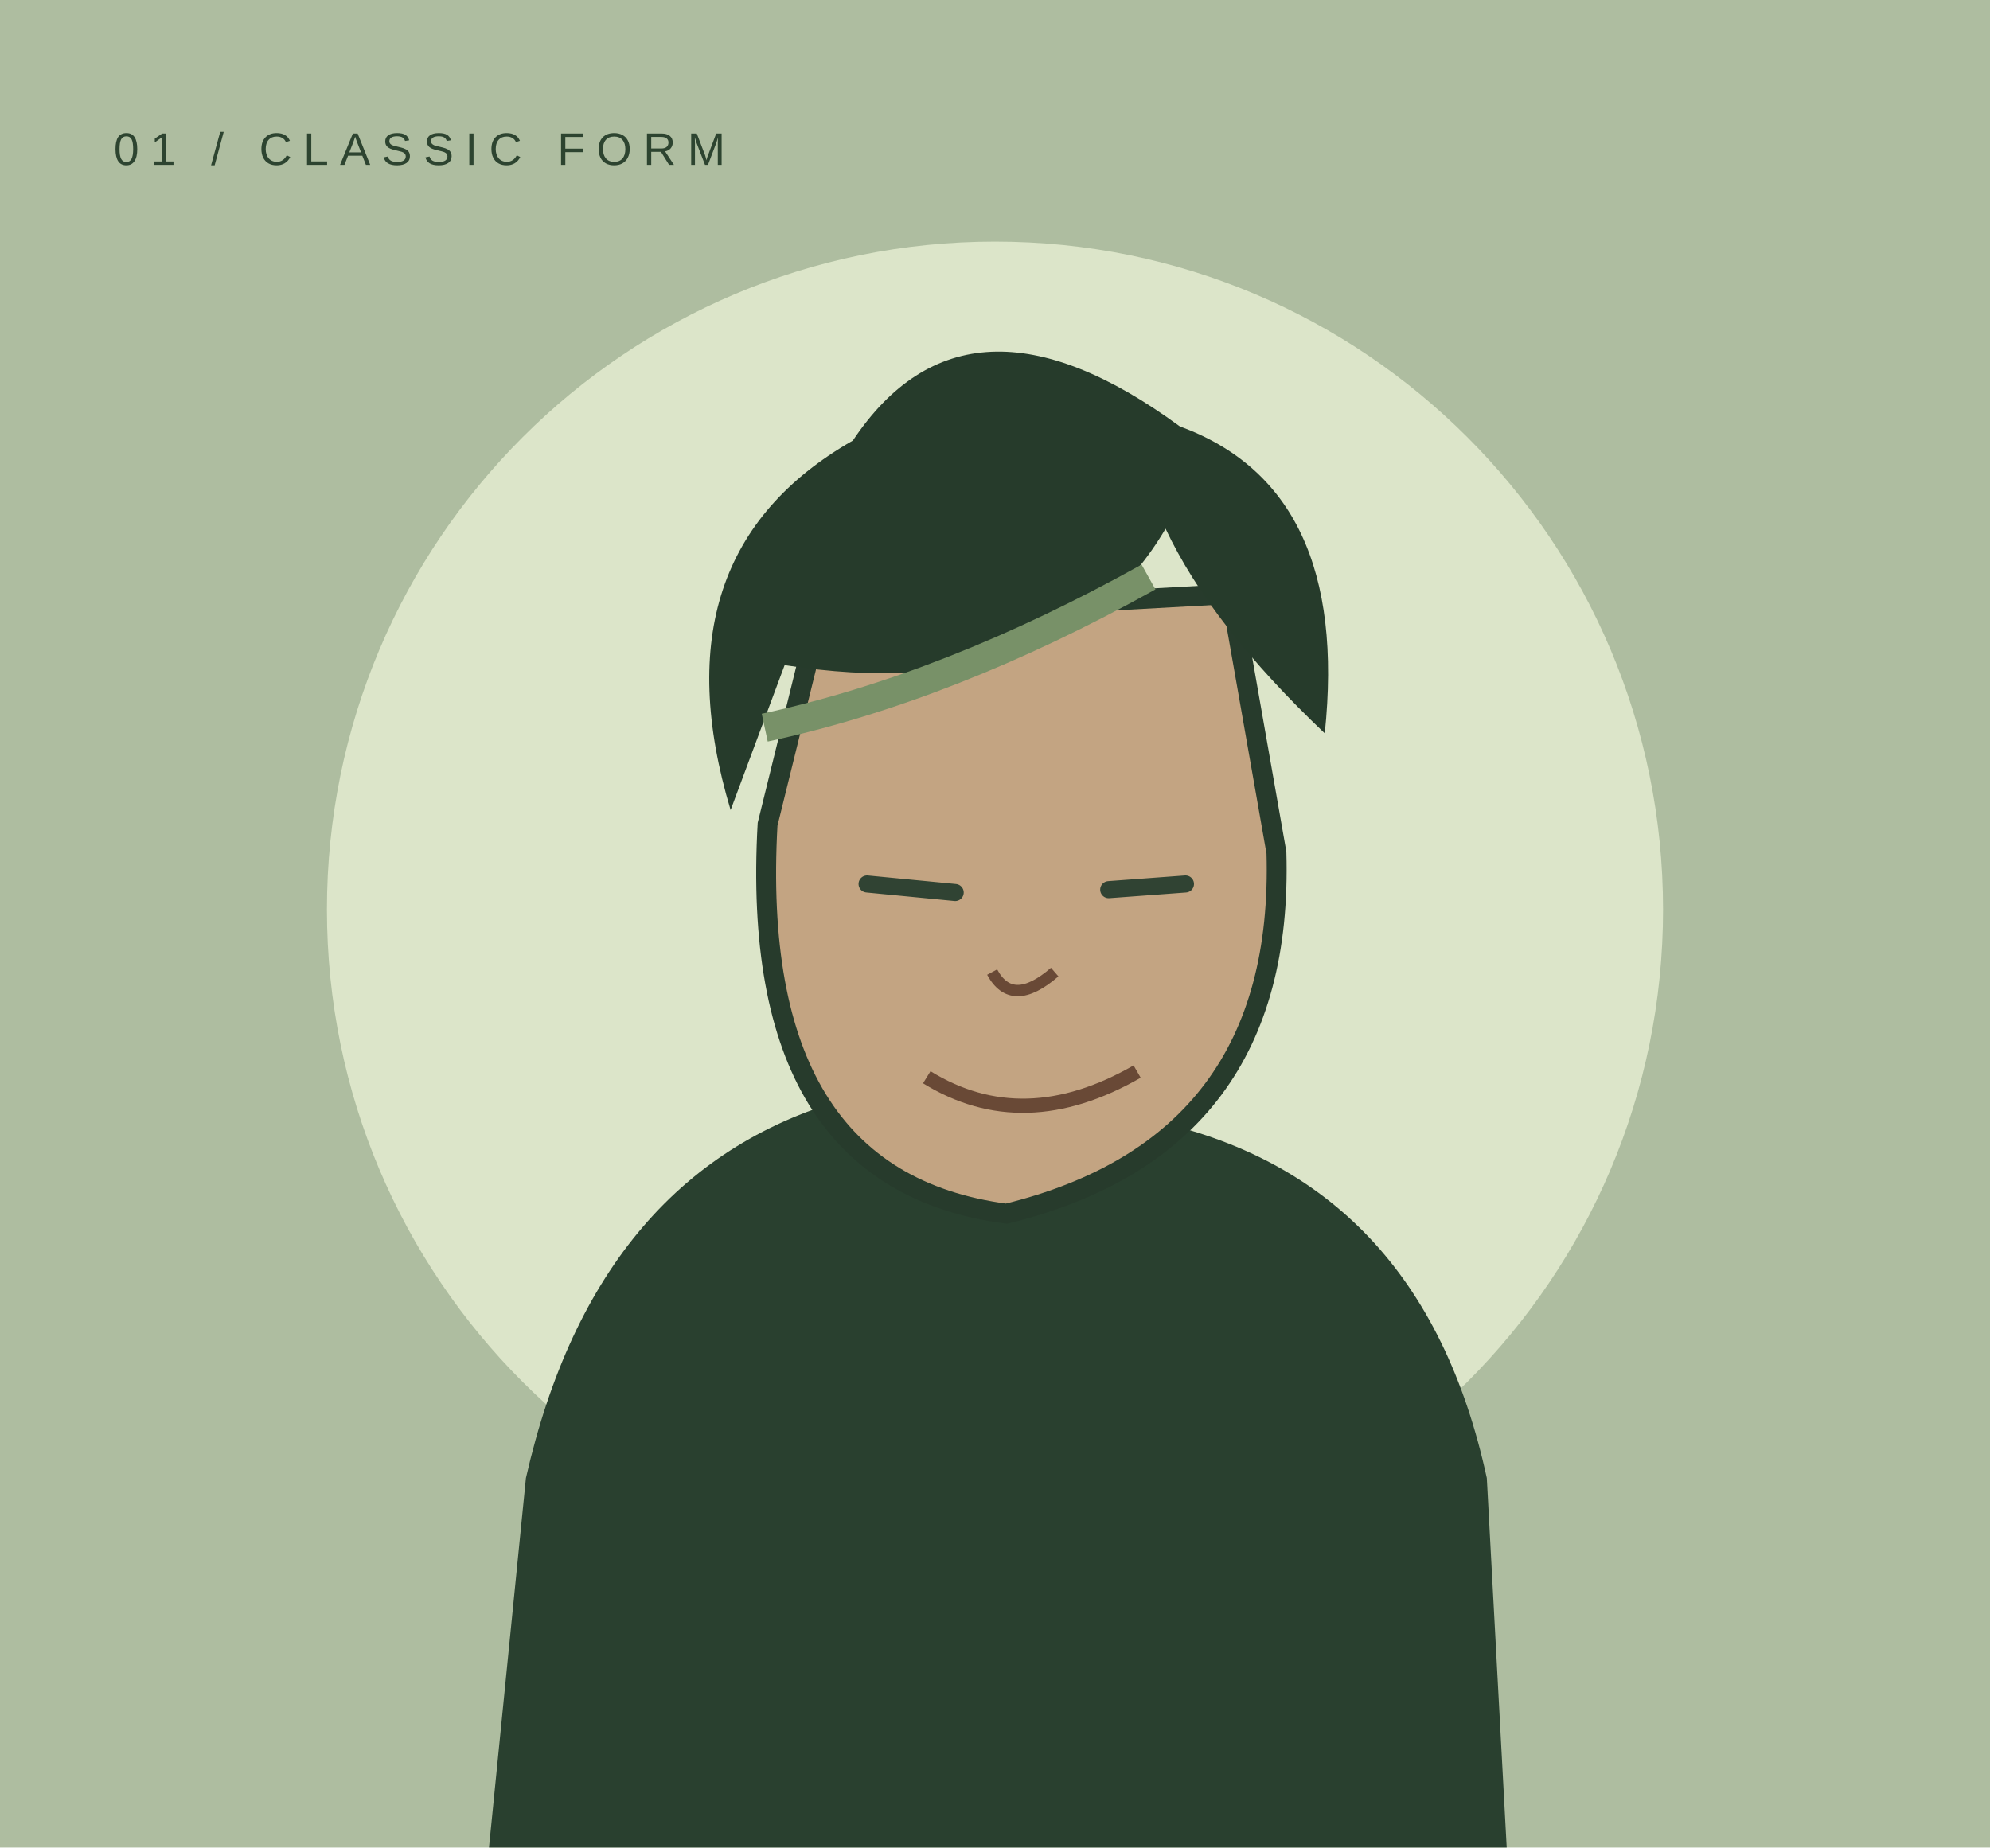
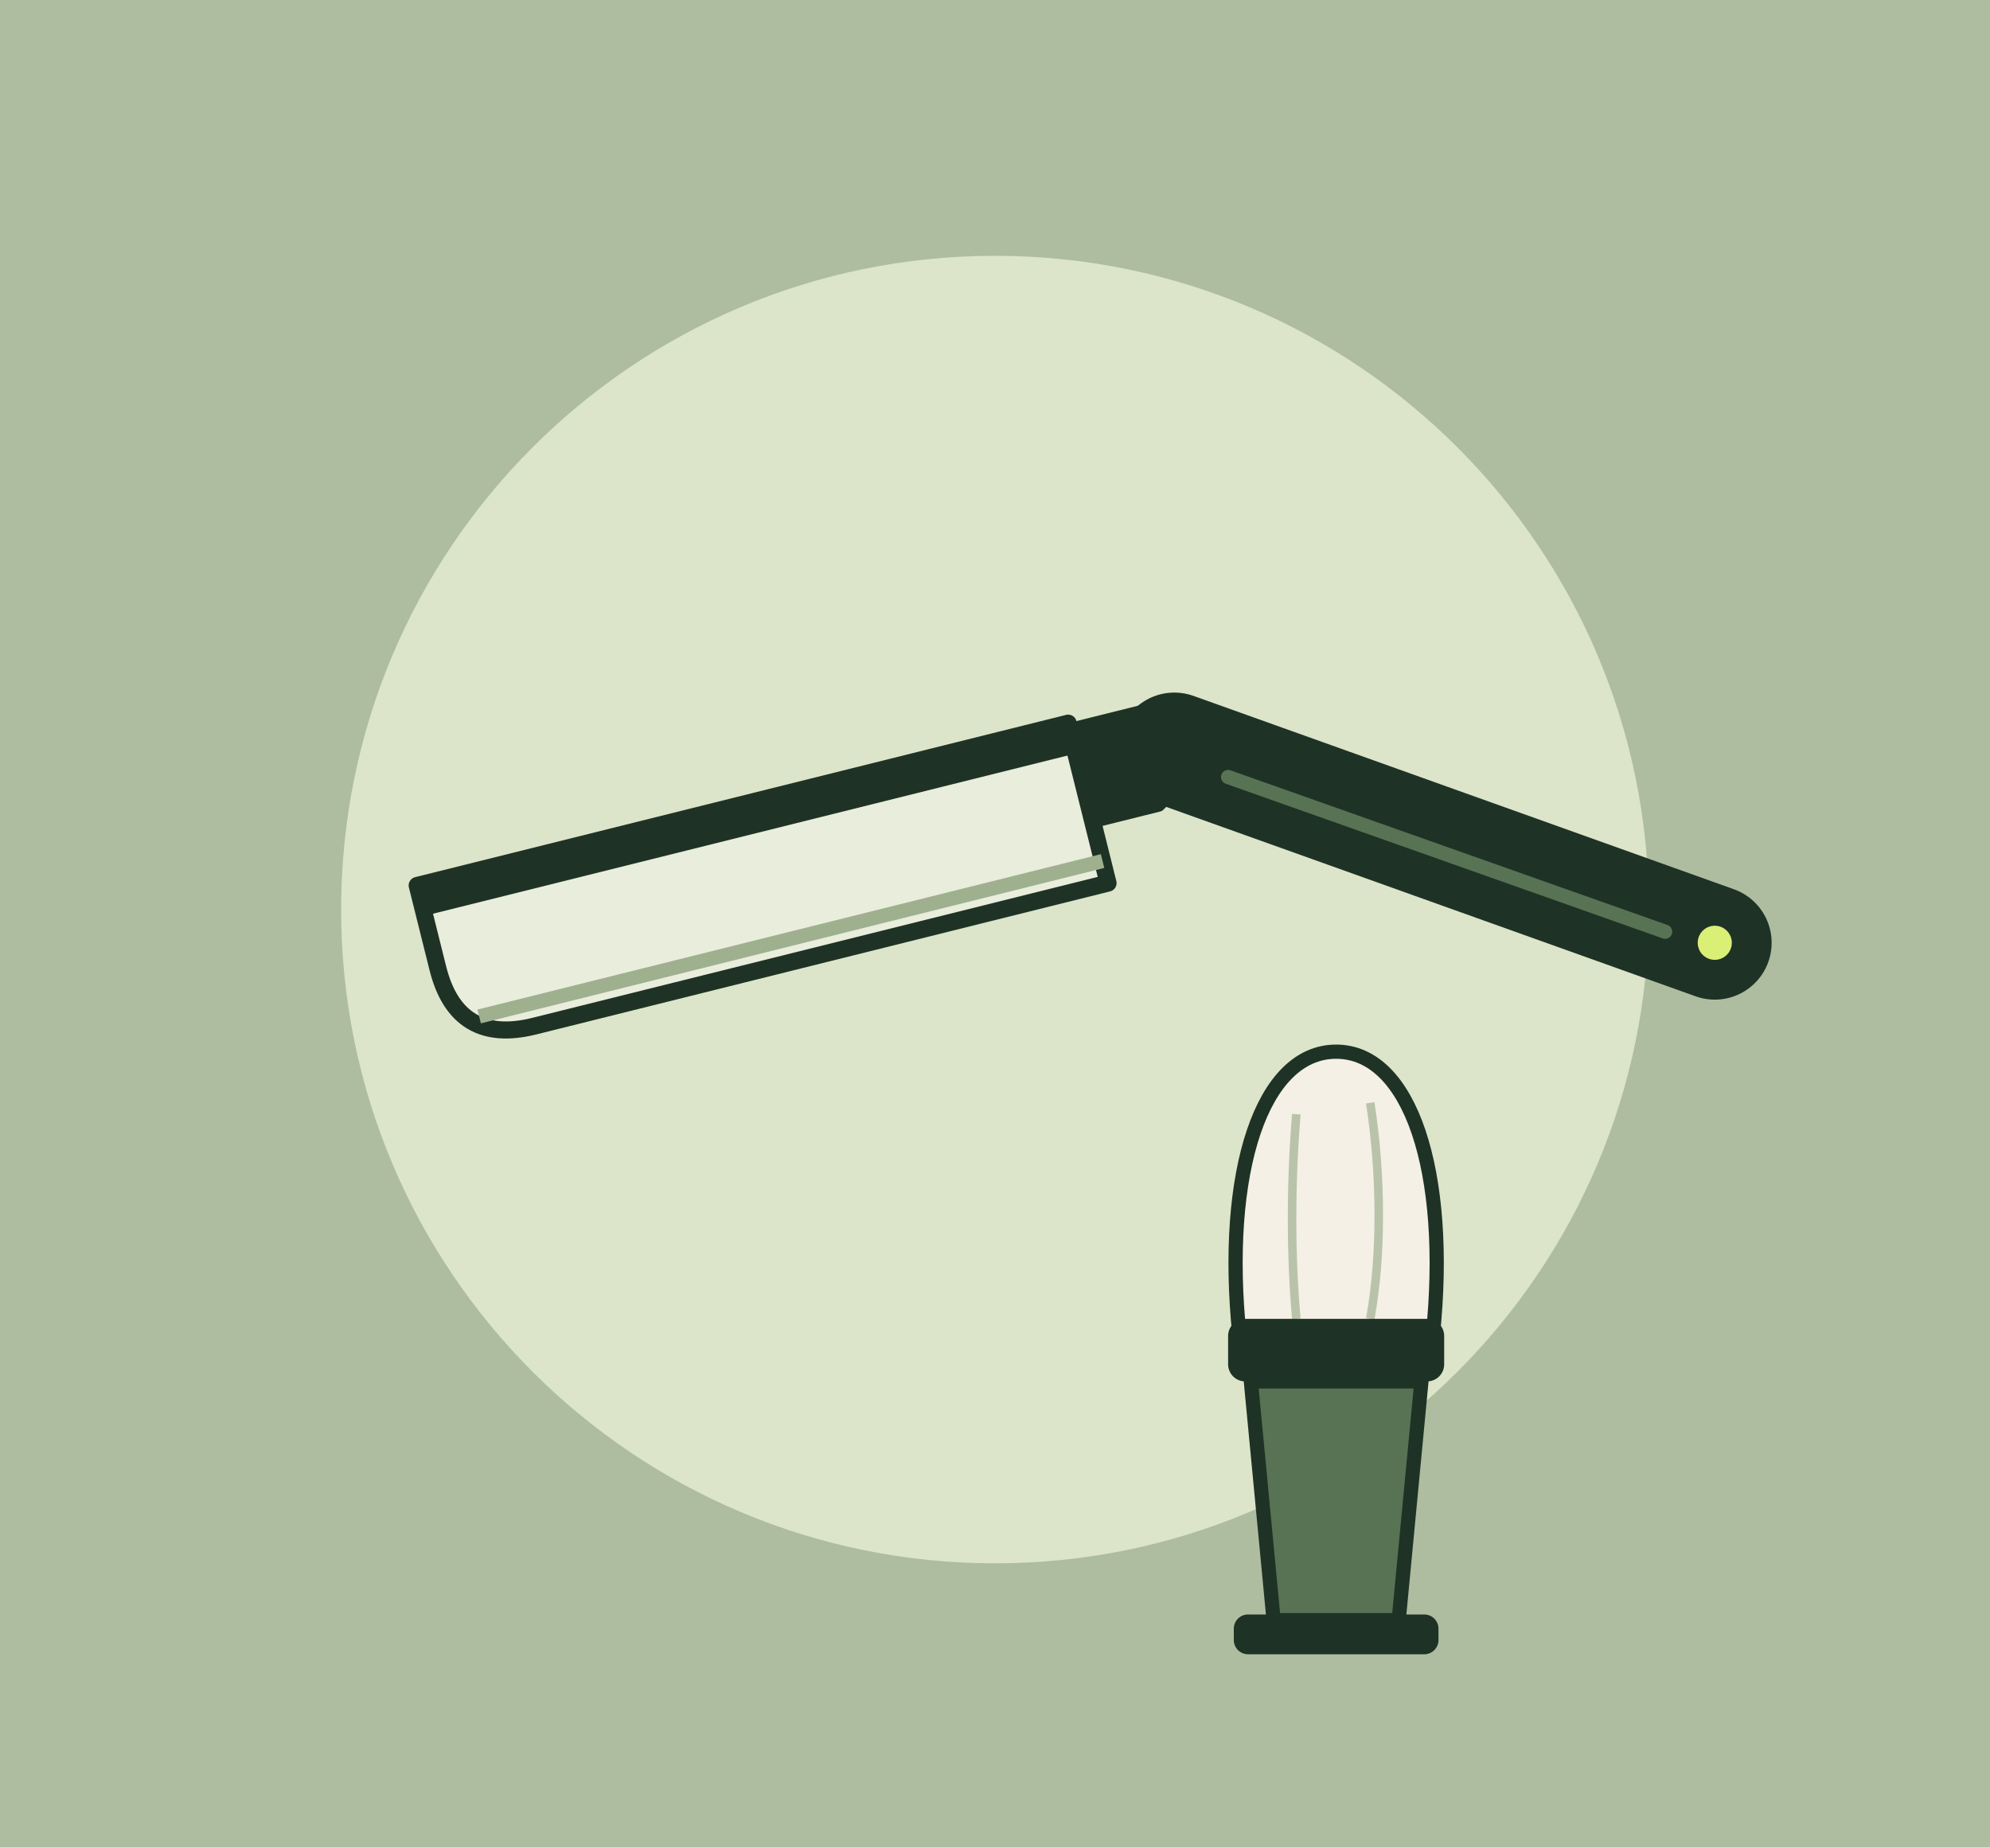
<svg xmlns="http://www.w3.org/2000/svg" viewBox="0 0 700 650">
  <rect width="700" height="650" fill="#aebda0" />
-   <circle cx="350" cy="320" r="235" fill="#dce5c9" />
-   <path d="M185 520 Q210 410 300 386 L404 394 Q500 414 523 520 L530 650 H172Z" fill="#29402f" />
-   <path d="M270 290 Q263 415 354 427 Q452 403 449 300 L433 209 L288 217Z" fill="#c3a482" stroke="#273b2c" stroke-width="7" />
-   <path d="M257 285 Q230 195 300 155 Q340 95 415 150 Q475 172 466 258 Q426 220 410 186 Q373 249 276 234Z" fill="#263b2b" />
-   <path d="M269 256 Q334 242 404 203" fill="none" stroke="#789168" stroke-width="10" />
-   <path d="M305 311 L336 314 M390 313 L417 311" stroke="#304333" stroke-width="6" stroke-linecap="round" />
-   <path d="M349 342 Q356 355 371 342" stroke="#694936" stroke-width="4" fill="none" />
-   <path d="M326 379 Q360 400 400 377" stroke="#694936" stroke-width="5" fill="none" />
-   <text x="40" y="58" font-family="Arial" letter-spacing="4" fill="#2d4430" font-size="16">01 / CLASSIC FORM</text>
+   <circle cx="350" cy="320" r="230" fill="#dce5c9" />
+   <g transform="rotate(-14 350 300)" stroke="#1f3226" stroke-linejoin="round">
+     <path d="M150 262h236v58H178q-28 0-28-28z" fill="#e9eddc" stroke-width="6" />
+     <path d="M150 268h236" stroke-width="10" />
+     <path d="M160 312h226" stroke="#9fb08f" stroke-width="5" />
+     <path d="M386 264h30q14 0 14 14v8l-20 12h-24z" fill="#1f3226" stroke-width="4" />
+     <circle cx="420" cy="280" r="7" fill="#d9ef76" stroke-width="3" />
+     <path d="M420 280 588 392" stroke="#1f3226" stroke-width="40" stroke-linecap="round" />
+     <path d="M436 294 572 384" stroke="#577353" stroke-width="5" stroke-linecap="round" />
+     <circle cx="588" cy="392" r="6" fill="#d9ef76" stroke="none" />
+   </g>
+   <g transform="translate(470 470)">
+     <path d="M-34 0c-6-58 8-100 34-100S40-58 34 0z" fill="#f4f0e6" stroke="#1f3226" stroke-width="5" />
+     <path d="M-14-78c-2 24-2 50 0 72M12-82c4 26 4 54 0 76" stroke="#b9c3a9" stroke-width="3" fill="none" />
+     <rect x="-38" y="-6" width="76" height="22" rx="6" fill="#1f3226" />
+     <path d="M-30 16h60l-8 84h-44z" fill="#577353" stroke="#1f3226" stroke-width="5" stroke-linejoin="round" />
+     <rect x="-36" y="98" width="72" height="14" rx="5" fill="#1f3226" />
+   </g>
</svg>
